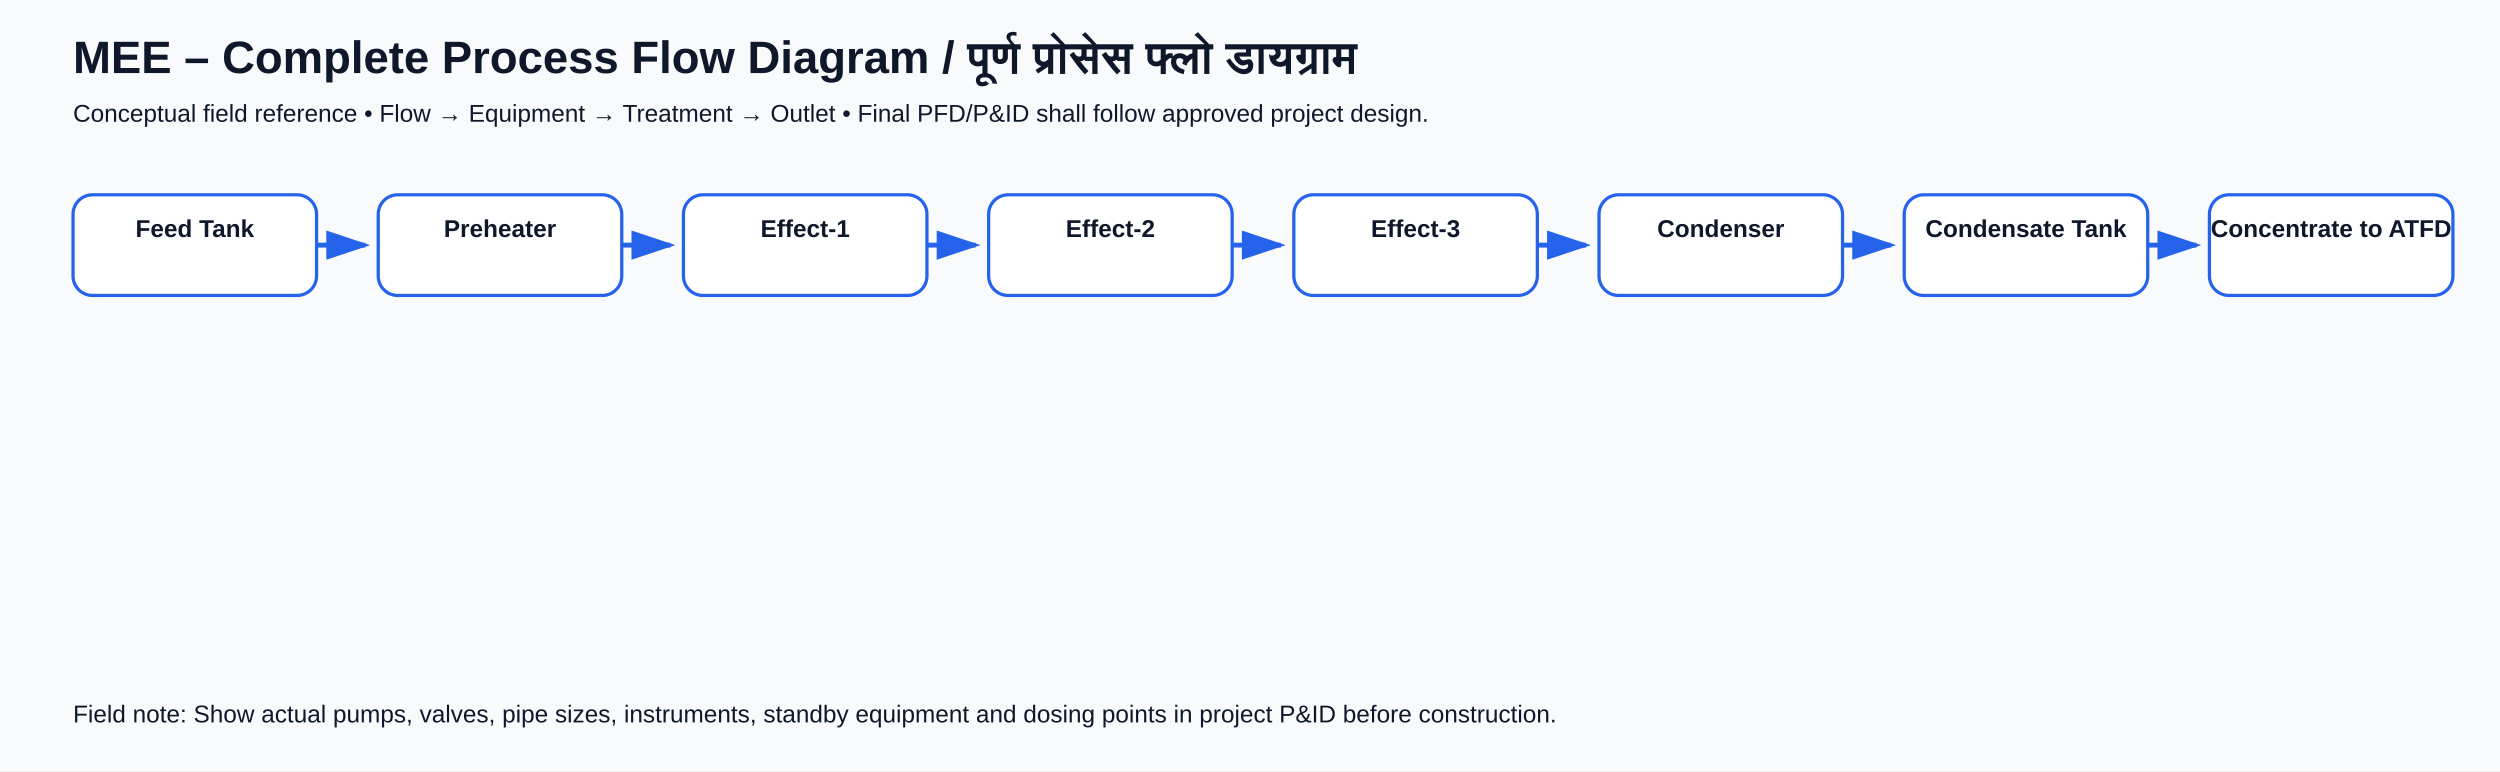
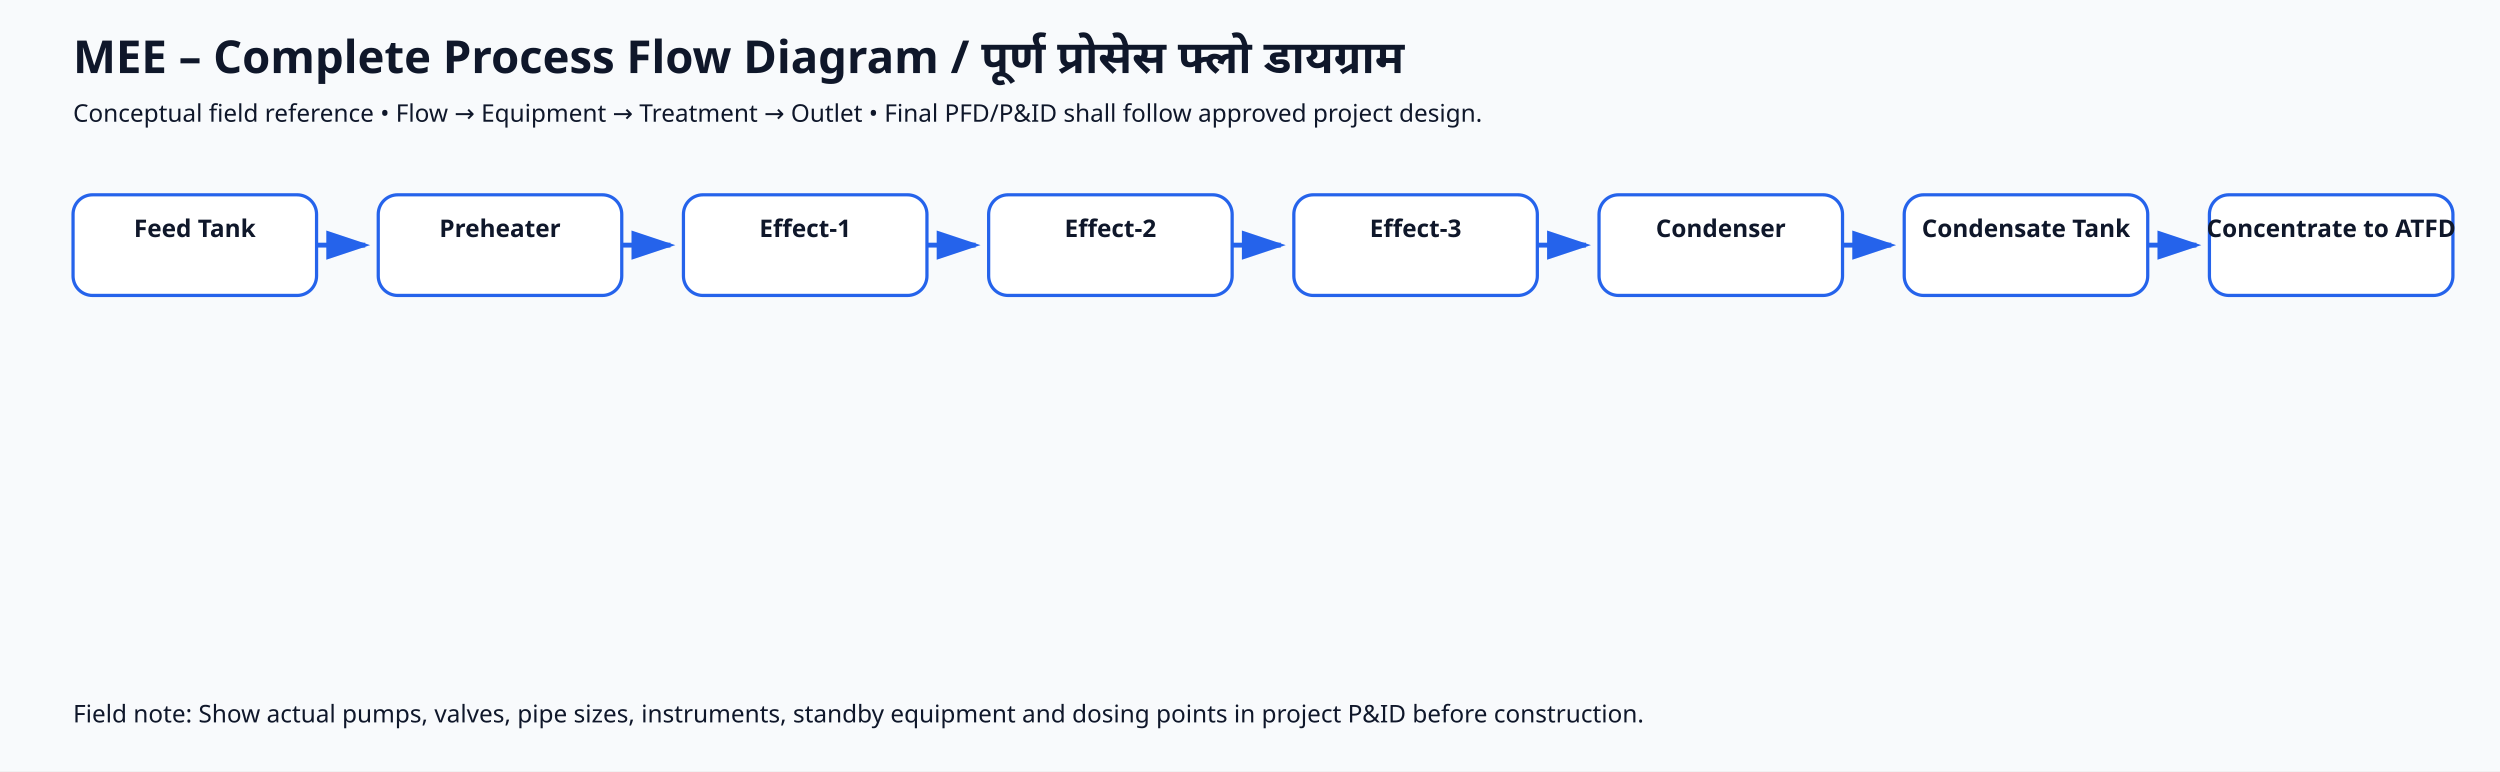
<svg xmlns="http://www.w3.org/2000/svg" width="1540" height="475" viewBox="0 0 1540 475">
  <defs>
    <marker id="a" markerWidth="10" markerHeight="10" refX="8" refY="3" orient="auto">
      <path d="M0,0 L0,6 L9,3 z" fill="#2563eb" />
    </marker>
-     <style>.t{font-family:Arial,sans-serif;fill:#0f172a}.b{fill:#fff;stroke:#2563eb;stroke-width:2}.l{stroke:#2563eb;stroke-width:3;fill:none;marker-end:url(#a)}.s{font-size:15px;font-weight:700}.n{font-size:15px}.h{font-size:28px;font-weight:700}</style>
+     <style>.t{font-family:'Noto Sans','Noto Sans Devanagari',sans-serif;fill:#0f172a}.b{fill:#fff;stroke:#2563eb;stroke-width:2}.l{stroke:#2563eb;stroke-width:3;fill:none;marker-end:url(#a)}.s{font-size:15px;font-weight:700}.n{font-size:15px}.h{font-size:28px;font-weight:700}</style>
  </defs>
  <rect width="100%" height="100%" fill="#f8fafc" />
  <text class="t h" x="45" y="45">MEE – Complete Process Flow Diagram / पूर्ण प्रोसेस फ्लो डायग्राम</text>
  <text class="t n" x="45" y="75">Conceptual field reference • Flow → Equipment → Treatment → Outlet • Final PFD/P&amp;ID shall follow approved project design.</text>
  <rect class="b" x="45" y="120" rx="12" width="150" height="62" />
  <text class="t s" text-anchor="middle" x="120.0" y="146">Feed Tank</text>
  <rect class="b" x="233" y="120" rx="12" width="150" height="62" />
  <text class="t s" text-anchor="middle" x="308.0" y="146">Preheater</text>
  <rect class="b" x="421" y="120" rx="12" width="150" height="62" />
  <text class="t s" text-anchor="middle" x="496.0" y="146">Effect-1</text>
  <rect class="b" x="609" y="120" rx="12" width="150" height="62" />
  <text class="t s" text-anchor="middle" x="684.0" y="146">Effect-2</text>
  <rect class="b" x="797" y="120" rx="12" width="150" height="62" />
  <text class="t s" text-anchor="middle" x="872.0" y="146">Effect-3</text>
  <rect class="b" x="985" y="120" rx="12" width="150" height="62" />
  <text class="t s" text-anchor="middle" x="1060.0" y="146">Condenser</text>
  <rect class="b" x="1173" y="120" rx="12" width="150" height="62" />
  <text class="t s" text-anchor="middle" x="1248.0" y="146">Condensate Tank</text>
  <rect class="b" x="1361" y="120" rx="12" width="150" height="62" />
  <text class="t s" text-anchor="middle" x="1436.0" y="146">Concentrate to ATFD</text>
  <path class="l" d="M195,151.0 L225,151.0" />
  <path class="l" d="M383,151.0 L413,151.0" />
  <path class="l" d="M571,151.0 L601,151.0" />
  <path class="l" d="M759,151.0 L789,151.0" />
  <path class="l" d="M947,151.0 L977,151.0" />
  <path class="l" d="M1135,151.0 L1165,151.0" />
  <path class="l" d="M1323,151.0 L1353,151.0" />
  <text class="t n" x="45" y="445">Field note: Show actual pumps, valves, pipe sizes, instruments, standby equipment and dosing points in project P&amp;ID before construction.</text>
</svg>
